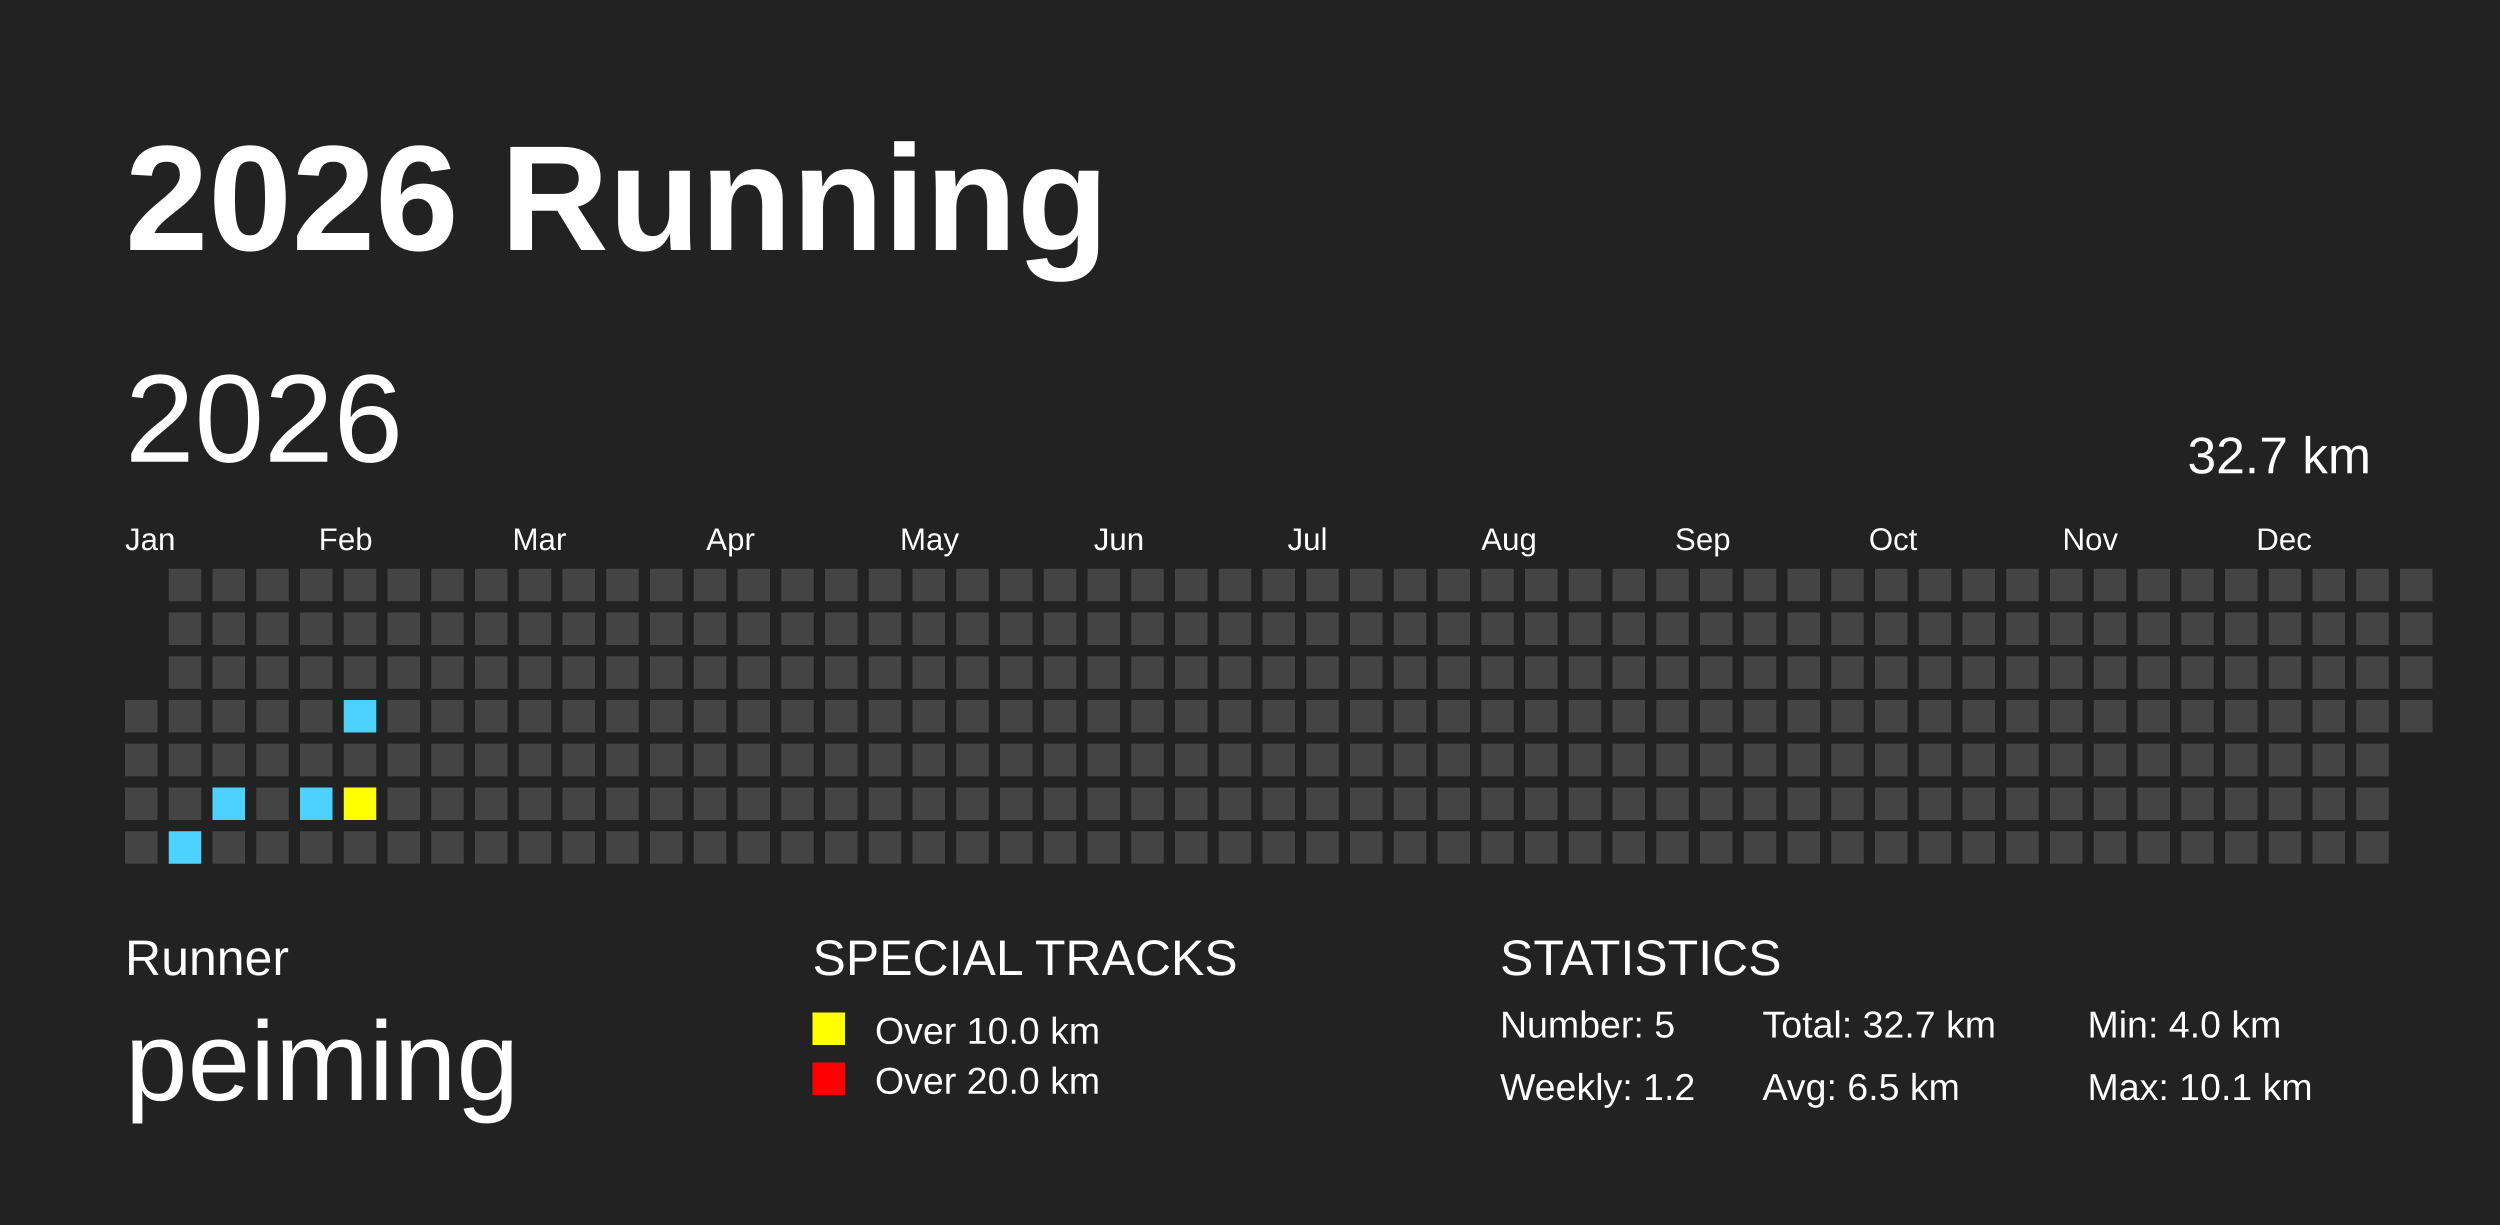
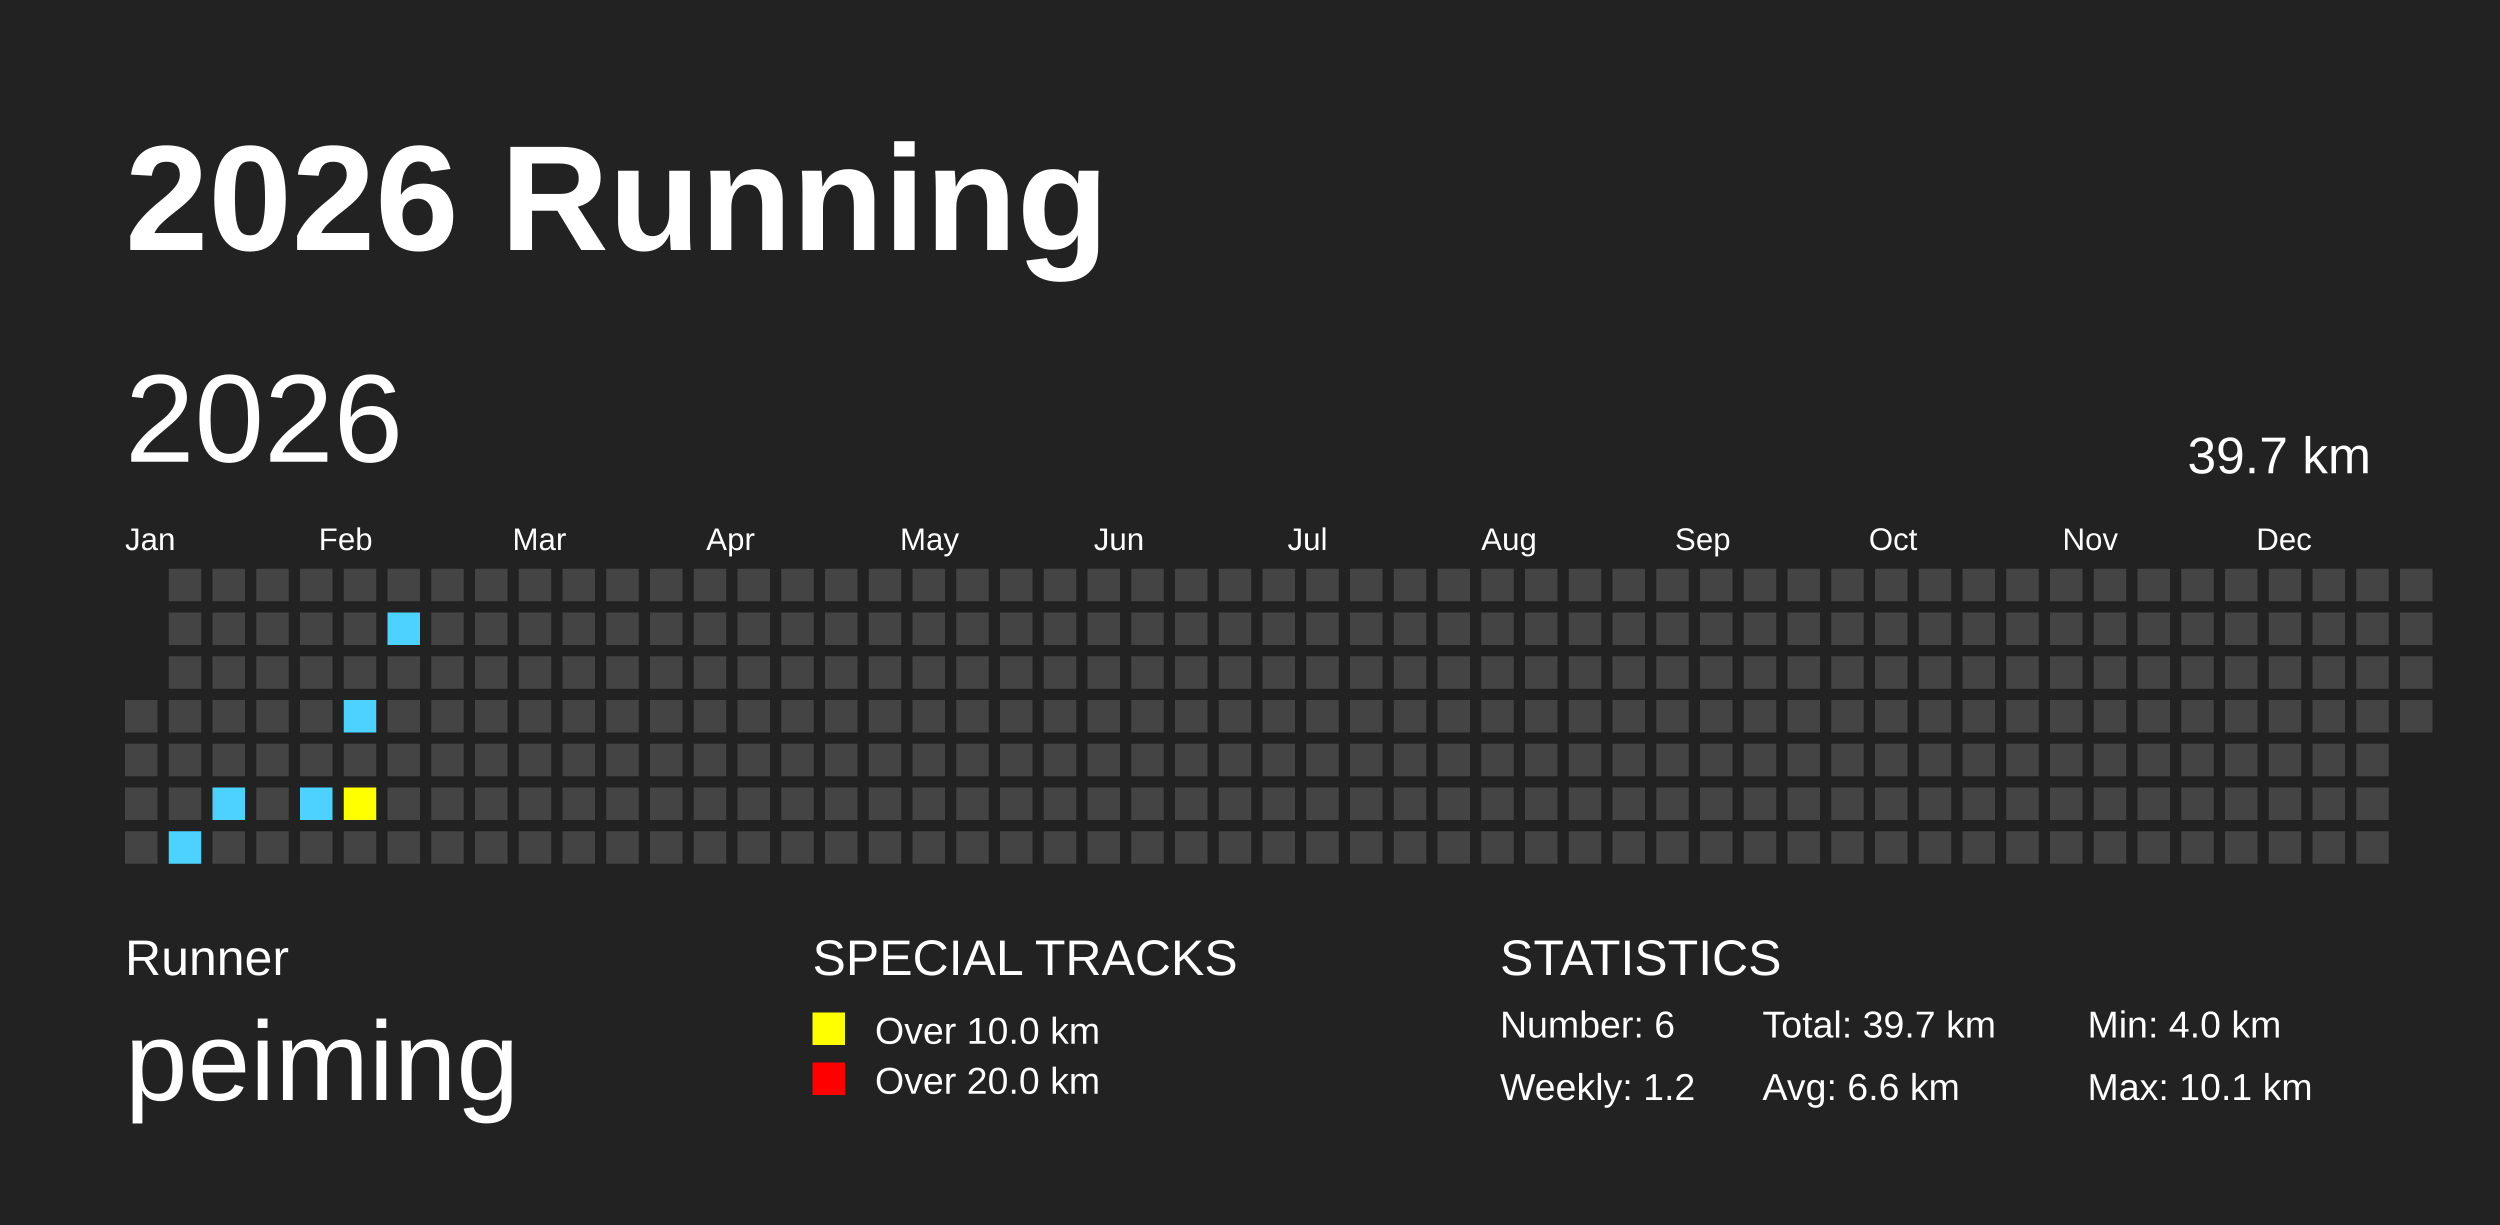
<svg xmlns="http://www.w3.org/2000/svg" baseProfile="full" height="98mm" version="1.1" viewBox="0,0,200,98" width="200mm">
  <defs />
  <rect fill="#222222" height="98" width="200" x="0" y="0" />
  <text fill="#FFFFFF" style="font-size:12px; font-family:Arial; font-weight:bold;" x="10" y="20">2026 Running</text>
  <text fill="#FFFFFF" style="font-size:4px; font-family:Arial" x="10" y="78">Runner</text>
  <text fill="#FFFFFF" style="font-size:9px; font-family:Arial" x="10" y="88">peiming</text>
  <text fill="#FFFFFF" style="font-size:4px; font-family:Arial" x="65" y="78">SPECIAL TRACKS</text>
  <rect fill="yellow" height="2.6" width="2.6" x="65" y="81" />
  <text fill="#FFFFFF" style="font-size:3px; font-family:Arial" x="70" y="83.5">Over 10.0 km</text>
  <rect fill="red" height="2.6" width="2.6" x="65" y="85" />
  <text fill="#FFFFFF" style="font-size:3px; font-family:Arial" x="70" y="87.5">Over 20.0 km</text>
  <text fill="#FFFFFF" style="font-size:4px; font-family:Arial" x="120" y="78">STATISTICS</text>
-   <text fill="#FFFFFF" style="font-size:3px; font-family:Arial" x="120" y="83">Number: 5</text>
+   <text fill="#FFFFFF" style="font-size:3px; font-family:Arial" x="120" y="83">Number: 6</text>
  <text fill="#FFFFFF" style="font-size:3px; font-family:Arial" x="120" y="88">Weekly: 1.2</text>
-   <text fill="#FFFFFF" style="font-size:3px; font-family:Arial" x="141" y="83">Total: 32.7 km</text>
-   <text fill="#FFFFFF" style="font-size:3px; font-family:Arial" x="141" y="88">Avg: 6.5 km</text>
+   <text fill="#FFFFFF" style="font-size:3px; font-family:Arial" x="141" y="83">Total: 39.7 km</text>
+   <text fill="#FFFFFF" style="font-size:3px; font-family:Arial" x="141" y="88">Avg: 6.6 km</text>
  <text fill="#FFFFFF" style="font-size:3px; font-family:Arial" x="167" y="83">Min: 4.0 km</text>
  <text fill="#FFFFFF" style="font-size:3px; font-family:Arial" x="167" y="88">Max: 10.1 km</text>
  <text dominant-baseline="hanging" fill="#FFFFFF" style="font-size:10.0px; font-family:Arial;" x="10" y="30">2026</text>
-   <text dominant-baseline="hanging" fill="#FFFFFF" style="font-size:4.125px; font-family:Arial;" x="175" y="35">32.7 km</text>
+   <text dominant-baseline="hanging" fill="#FFFFFF" style="font-size:4.125px; font-family:Arial;" x="175" y="35">39.7 km</text>
  <text fill="#FFFFFF" style="font-size:2.5px; font-family:Arial" x="10.0" y="44">Jan</text>
  <text fill="#FFFFFF" style="font-size:2.5px; font-family:Arial" x="25.5" y="44">Feb</text>
  <text fill="#FFFFFF" style="font-size:2.5px; font-family:Arial" x="41.0" y="44">Mar</text>
  <text fill="#FFFFFF" style="font-size:2.5px; font-family:Arial" x="56.5" y="44">Apr</text>
  <text fill="#FFFFFF" style="font-size:2.5px; font-family:Arial" x="72.0" y="44">May</text>
  <text fill="#FFFFFF" style="font-size:2.5px; font-family:Arial" x="87.5" y="44">Jun</text>
  <text fill="#FFFFFF" style="font-size:2.5px; font-family:Arial" x="103.0" y="44">Jul</text>
  <text fill="#FFFFFF" style="font-size:2.5px; font-family:Arial" x="118.5" y="44">Aug</text>
  <text fill="#FFFFFF" style="font-size:2.5px; font-family:Arial" x="134.0" y="44">Sep</text>
  <text fill="#FFFFFF" style="font-size:2.5px; font-family:Arial" x="149.5" y="44">Oct</text>
  <text fill="#FFFFFF" style="font-size:2.5px; font-family:Arial" x="165.0" y="44">Nov</text>
  <text fill="#FFFFFF" style="font-size:2.5px; font-family:Arial" x="180.5" y="44">Dec</text>
  <rect fill="#444444" height="2.6" width="2.6" x="10.0" y="56.0" />
  <rect fill="#444444" height="2.6" width="2.6" x="10.0" y="59.5" />
  <rect fill="#444444" height="2.6" width="2.6" x="10.0" y="63.0" />
  <rect fill="#444444" height="2.6" width="2.6" x="10.0" y="66.5" />
  <rect fill="#444444" height="2.6" width="2.6" x="13.5" y="45.5" />
  <rect fill="#444444" height="2.6" width="2.6" x="13.5" y="49.0" />
  <rect fill="#444444" height="2.6" width="2.6" x="13.5" y="52.5" />
  <rect fill="#444444" height="2.6" width="2.6" x="13.5" y="56.0" />
  <rect fill="#444444" height="2.6" width="2.6" x="13.5" y="59.5" />
  <rect fill="#444444" height="2.6" width="2.6" x="13.5" y="63.0" />
  <rect fill="#4DD2FF" height="2.6" width="2.6" x="13.5" y="66.5" />
  <rect fill="#444444" height="2.6" width="2.6" x="17.0" y="45.5" />
  <rect fill="#444444" height="2.6" width="2.6" x="17.0" y="49.0" />
  <rect fill="#444444" height="2.6" width="2.6" x="17.0" y="52.5" />
  <rect fill="#444444" height="2.6" width="2.6" x="17.0" y="56.0" />
  <rect fill="#444444" height="2.6" width="2.6" x="17.0" y="59.5" />
  <rect fill="#4DD2FF" height="2.6" width="2.6" x="17.0" y="63.0" />
  <rect fill="#444444" height="2.6" width="2.6" x="17.0" y="66.5" />
  <rect fill="#444444" height="2.6" width="2.6" x="20.5" y="45.5" />
  <rect fill="#444444" height="2.6" width="2.6" x="20.5" y="49.0" />
  <rect fill="#444444" height="2.6" width="2.6" x="20.5" y="52.5" />
  <rect fill="#444444" height="2.6" width="2.6" x="20.5" y="56.0" />
  <rect fill="#444444" height="2.6" width="2.6" x="20.5" y="59.5" />
  <rect fill="#444444" height="2.6" width="2.6" x="20.5" y="63.0" />
  <rect fill="#444444" height="2.6" width="2.6" x="20.5" y="66.5" />
  <rect fill="#444444" height="2.6" width="2.6" x="24.0" y="45.5" />
  <rect fill="#444444" height="2.6" width="2.6" x="24.0" y="49.0" />
  <rect fill="#444444" height="2.6" width="2.6" x="24.0" y="52.5" />
  <rect fill="#444444" height="2.6" width="2.6" x="24.0" y="56.0" />
  <rect fill="#444444" height="2.6" width="2.6" x="24.0" y="59.5" />
  <rect fill="#4DD2FF" height="2.6" width="2.6" x="24.0" y="63.0" />
  <rect fill="#444444" height="2.6" width="2.6" x="24.0" y="66.5" />
  <rect fill="#444444" height="2.6" width="2.6" x="27.5" y="45.5" />
  <rect fill="#444444" height="2.6" width="2.6" x="27.5" y="49.0" />
  <rect fill="#444444" height="2.6" width="2.6" x="27.5" y="52.5" />
  <rect fill="#4DD2FF" height="2.6" width="2.6" x="27.5" y="56.0" />
  <rect fill="#444444" height="2.6" width="2.6" x="27.5" y="59.5" />
  <rect fill="yellow" height="2.6" width="2.6" x="27.5" y="63.0" />
  <rect fill="#444444" height="2.6" width="2.6" x="27.5" y="66.5" />
  <rect fill="#444444" height="2.6" width="2.6" x="31.0" y="45.5" />
-   <rect fill="#444444" height="2.6" width="2.6" x="31.0" y="49.0" />
+   <rect fill="#4DD2FF" height="2.6" width="2.6" x="31.0" y="49.0" />
  <rect fill="#444444" height="2.6" width="2.6" x="31.0" y="52.5" />
  <rect fill="#444444" height="2.6" width="2.6" x="31.0" y="56.0" />
  <rect fill="#444444" height="2.6" width="2.6" x="31.0" y="59.5" />
  <rect fill="#444444" height="2.6" width="2.6" x="31.0" y="63.0" />
  <rect fill="#444444" height="2.6" width="2.6" x="31.0" y="66.5" />
  <rect fill="#444444" height="2.6" width="2.6" x="34.5" y="45.5" />
  <rect fill="#444444" height="2.6" width="2.6" x="34.5" y="49.0" />
  <rect fill="#444444" height="2.6" width="2.6" x="34.5" y="52.5" />
  <rect fill="#444444" height="2.6" width="2.6" x="34.5" y="56.0" />
  <rect fill="#444444" height="2.6" width="2.6" x="34.5" y="59.5" />
  <rect fill="#444444" height="2.6" width="2.6" x="34.5" y="63.0" />
  <rect fill="#444444" height="2.6" width="2.6" x="34.5" y="66.5" />
  <rect fill="#444444" height="2.6" width="2.6" x="38.0" y="45.5" />
  <rect fill="#444444" height="2.6" width="2.6" x="38.0" y="49.0" />
  <rect fill="#444444" height="2.6" width="2.6" x="38.0" y="52.5" />
  <rect fill="#444444" height="2.6" width="2.6" x="38.0" y="56.0" />
  <rect fill="#444444" height="2.6" width="2.6" x="38.0" y="59.5" />
  <rect fill="#444444" height="2.6" width="2.6" x="38.0" y="63.0" />
  <rect fill="#444444" height="2.6" width="2.6" x="38.0" y="66.5" />
  <rect fill="#444444" height="2.6" width="2.6" x="41.5" y="45.5" />
  <rect fill="#444444" height="2.6" width="2.6" x="41.5" y="49.0" />
  <rect fill="#444444" height="2.6" width="2.6" x="41.5" y="52.5" />
  <rect fill="#444444" height="2.6" width="2.6" x="41.5" y="56.0" />
  <rect fill="#444444" height="2.6" width="2.6" x="41.5" y="59.5" />
  <rect fill="#444444" height="2.6" width="2.6" x="41.5" y="63.0" />
  <rect fill="#444444" height="2.6" width="2.6" x="41.5" y="66.5" />
  <rect fill="#444444" height="2.6" width="2.6" x="45.0" y="45.5" />
  <rect fill="#444444" height="2.6" width="2.6" x="45.0" y="49.0" />
  <rect fill="#444444" height="2.6" width="2.6" x="45.0" y="52.5" />
  <rect fill="#444444" height="2.6" width="2.6" x="45.0" y="56.0" />
  <rect fill="#444444" height="2.6" width="2.6" x="45.0" y="59.5" />
  <rect fill="#444444" height="2.6" width="2.6" x="45.0" y="63.0" />
  <rect fill="#444444" height="2.6" width="2.6" x="45.0" y="66.5" />
  <rect fill="#444444" height="2.6" width="2.6" x="48.5" y="45.5" />
  <rect fill="#444444" height="2.6" width="2.6" x="48.5" y="49.0" />
  <rect fill="#444444" height="2.6" width="2.6" x="48.5" y="52.5" />
  <rect fill="#444444" height="2.6" width="2.6" x="48.5" y="56.0" />
  <rect fill="#444444" height="2.6" width="2.6" x="48.5" y="59.5" />
  <rect fill="#444444" height="2.6" width="2.6" x="48.5" y="63.0" />
  <rect fill="#444444" height="2.6" width="2.6" x="48.5" y="66.5" />
  <rect fill="#444444" height="2.6" width="2.6" x="52.0" y="45.5" />
  <rect fill="#444444" height="2.6" width="2.6" x="52.0" y="49.0" />
  <rect fill="#444444" height="2.6" width="2.6" x="52.0" y="52.5" />
  <rect fill="#444444" height="2.6" width="2.6" x="52.0" y="56.0" />
  <rect fill="#444444" height="2.6" width="2.6" x="52.0" y="59.5" />
  <rect fill="#444444" height="2.6" width="2.6" x="52.0" y="63.0" />
  <rect fill="#444444" height="2.6" width="2.6" x="52.0" y="66.5" />
  <rect fill="#444444" height="2.6" width="2.6" x="55.5" y="45.5" />
  <rect fill="#444444" height="2.6" width="2.6" x="55.5" y="49.0" />
  <rect fill="#444444" height="2.6" width="2.6" x="55.5" y="52.5" />
  <rect fill="#444444" height="2.6" width="2.6" x="55.5" y="56.0" />
  <rect fill="#444444" height="2.6" width="2.6" x="55.5" y="59.5" />
  <rect fill="#444444" height="2.6" width="2.6" x="55.5" y="63.0" />
  <rect fill="#444444" height="2.6" width="2.6" x="55.5" y="66.5" />
  <rect fill="#444444" height="2.6" width="2.6" x="59.0" y="45.5" />
  <rect fill="#444444" height="2.6" width="2.6" x="59.0" y="49.0" />
  <rect fill="#444444" height="2.6" width="2.6" x="59.0" y="52.5" />
  <rect fill="#444444" height="2.6" width="2.6" x="59.0" y="56.0" />
  <rect fill="#444444" height="2.6" width="2.6" x="59.0" y="59.5" />
  <rect fill="#444444" height="2.6" width="2.6" x="59.0" y="63.0" />
  <rect fill="#444444" height="2.6" width="2.6" x="59.0" y="66.5" />
  <rect fill="#444444" height="2.6" width="2.6" x="62.5" y="45.5" />
  <rect fill="#444444" height="2.6" width="2.6" x="62.5" y="49.0" />
  <rect fill="#444444" height="2.6" width="2.6" x="62.5" y="52.5" />
  <rect fill="#444444" height="2.6" width="2.6" x="62.5" y="56.0" />
  <rect fill="#444444" height="2.6" width="2.6" x="62.5" y="59.5" />
  <rect fill="#444444" height="2.6" width="2.6" x="62.5" y="63.0" />
  <rect fill="#444444" height="2.6" width="2.6" x="62.5" y="66.5" />
  <rect fill="#444444" height="2.6" width="2.6" x="66.0" y="45.5" />
  <rect fill="#444444" height="2.6" width="2.6" x="66.0" y="49.0" />
  <rect fill="#444444" height="2.6" width="2.6" x="66.0" y="52.5" />
  <rect fill="#444444" height="2.6" width="2.6" x="66.0" y="56.0" />
  <rect fill="#444444" height="2.6" width="2.6" x="66.0" y="59.5" />
  <rect fill="#444444" height="2.6" width="2.6" x="66.0" y="63.0" />
  <rect fill="#444444" height="2.6" width="2.6" x="66.0" y="66.5" />
  <rect fill="#444444" height="2.6" width="2.6" x="69.5" y="45.5" />
  <rect fill="#444444" height="2.6" width="2.6" x="69.5" y="49.0" />
  <rect fill="#444444" height="2.6" width="2.6" x="69.5" y="52.5" />
  <rect fill="#444444" height="2.6" width="2.6" x="69.5" y="56.0" />
  <rect fill="#444444" height="2.6" width="2.6" x="69.5" y="59.5" />
  <rect fill="#444444" height="2.6" width="2.6" x="69.5" y="63.0" />
  <rect fill="#444444" height="2.6" width="2.6" x="69.5" y="66.5" />
  <rect fill="#444444" height="2.6" width="2.6" x="73.0" y="45.5" />
  <rect fill="#444444" height="2.6" width="2.6" x="73.0" y="49.0" />
  <rect fill="#444444" height="2.6" width="2.6" x="73.0" y="52.5" />
  <rect fill="#444444" height="2.6" width="2.6" x="73.0" y="56.0" />
  <rect fill="#444444" height="2.6" width="2.6" x="73.0" y="59.5" />
  <rect fill="#444444" height="2.6" width="2.6" x="73.0" y="63.0" />
  <rect fill="#444444" height="2.6" width="2.6" x="73.0" y="66.5" />
  <rect fill="#444444" height="2.6" width="2.6" x="76.5" y="45.5" />
  <rect fill="#444444" height="2.6" width="2.6" x="76.5" y="49.0" />
  <rect fill="#444444" height="2.6" width="2.6" x="76.5" y="52.5" />
  <rect fill="#444444" height="2.6" width="2.6" x="76.5" y="56.0" />
  <rect fill="#444444" height="2.6" width="2.6" x="76.5" y="59.5" />
  <rect fill="#444444" height="2.6" width="2.6" x="76.5" y="63.0" />
  <rect fill="#444444" height="2.6" width="2.6" x="76.5" y="66.5" />
  <rect fill="#444444" height="2.6" width="2.6" x="80.0" y="45.5" />
  <rect fill="#444444" height="2.6" width="2.6" x="80.0" y="49.0" />
  <rect fill="#444444" height="2.6" width="2.6" x="80.0" y="52.5" />
  <rect fill="#444444" height="2.6" width="2.6" x="80.0" y="56.0" />
  <rect fill="#444444" height="2.6" width="2.6" x="80.0" y="59.5" />
  <rect fill="#444444" height="2.6" width="2.6" x="80.0" y="63.0" />
  <rect fill="#444444" height="2.6" width="2.6" x="80.0" y="66.5" />
  <rect fill="#444444" height="2.6" width="2.6" x="83.5" y="45.5" />
  <rect fill="#444444" height="2.6" width="2.6" x="83.5" y="49.0" />
  <rect fill="#444444" height="2.6" width="2.6" x="83.5" y="52.5" />
  <rect fill="#444444" height="2.6" width="2.6" x="83.5" y="56.0" />
  <rect fill="#444444" height="2.6" width="2.6" x="83.5" y="59.5" />
  <rect fill="#444444" height="2.6" width="2.6" x="83.5" y="63.0" />
  <rect fill="#444444" height="2.6" width="2.6" x="83.5" y="66.5" />
  <rect fill="#444444" height="2.6" width="2.6" x="87.0" y="45.5" />
  <rect fill="#444444" height="2.6" width="2.6" x="87.0" y="49.0" />
  <rect fill="#444444" height="2.6" width="2.6" x="87.0" y="52.5" />
  <rect fill="#444444" height="2.6" width="2.6" x="87.0" y="56.0" />
  <rect fill="#444444" height="2.6" width="2.6" x="87.0" y="59.5" />
  <rect fill="#444444" height="2.6" width="2.6" x="87.0" y="63.0" />
  <rect fill="#444444" height="2.6" width="2.6" x="87.0" y="66.5" />
  <rect fill="#444444" height="2.6" width="2.6" x="90.5" y="45.5" />
  <rect fill="#444444" height="2.6" width="2.6" x="90.5" y="49.0" />
  <rect fill="#444444" height="2.6" width="2.6" x="90.5" y="52.5" />
  <rect fill="#444444" height="2.6" width="2.6" x="90.5" y="56.0" />
  <rect fill="#444444" height="2.6" width="2.6" x="90.5" y="59.5" />
  <rect fill="#444444" height="2.6" width="2.6" x="90.5" y="63.0" />
  <rect fill="#444444" height="2.6" width="2.6" x="90.5" y="66.5" />
  <rect fill="#444444" height="2.6" width="2.6" x="94.0" y="45.5" />
  <rect fill="#444444" height="2.6" width="2.6" x="94.0" y="49.0" />
  <rect fill="#444444" height="2.6" width="2.6" x="94.0" y="52.5" />
  <rect fill="#444444" height="2.6" width="2.6" x="94.0" y="56.0" />
  <rect fill="#444444" height="2.6" width="2.6" x="94.0" y="59.5" />
  <rect fill="#444444" height="2.6" width="2.6" x="94.0" y="63.0" />
  <rect fill="#444444" height="2.6" width="2.6" x="94.0" y="66.5" />
  <rect fill="#444444" height="2.6" width="2.6" x="97.5" y="45.5" />
  <rect fill="#444444" height="2.6" width="2.6" x="97.5" y="49.0" />
  <rect fill="#444444" height="2.6" width="2.6" x="97.5" y="52.5" />
  <rect fill="#444444" height="2.6" width="2.6" x="97.5" y="56.0" />
  <rect fill="#444444" height="2.6" width="2.6" x="97.5" y="59.5" />
  <rect fill="#444444" height="2.6" width="2.6" x="97.5" y="63.0" />
  <rect fill="#444444" height="2.6" width="2.6" x="97.5" y="66.5" />
  <rect fill="#444444" height="2.6" width="2.6" x="101.0" y="45.5" />
  <rect fill="#444444" height="2.6" width="2.6" x="101.0" y="49.0" />
  <rect fill="#444444" height="2.6" width="2.6" x="101.0" y="52.5" />
  <rect fill="#444444" height="2.6" width="2.6" x="101.0" y="56.0" />
  <rect fill="#444444" height="2.6" width="2.6" x="101.0" y="59.5" />
  <rect fill="#444444" height="2.6" width="2.6" x="101.0" y="63.0" />
  <rect fill="#444444" height="2.6" width="2.6" x="101.0" y="66.5" />
  <rect fill="#444444" height="2.6" width="2.6" x="104.5" y="45.5" />
  <rect fill="#444444" height="2.6" width="2.6" x="104.5" y="49.0" />
  <rect fill="#444444" height="2.6" width="2.6" x="104.5" y="52.5" />
  <rect fill="#444444" height="2.6" width="2.6" x="104.5" y="56.0" />
  <rect fill="#444444" height="2.6" width="2.6" x="104.5" y="59.5" />
  <rect fill="#444444" height="2.6" width="2.6" x="104.5" y="63.0" />
  <rect fill="#444444" height="2.6" width="2.6" x="104.5" y="66.5" />
  <rect fill="#444444" height="2.6" width="2.6" x="108.0" y="45.5" />
  <rect fill="#444444" height="2.6" width="2.6" x="108.0" y="49.0" />
  <rect fill="#444444" height="2.6" width="2.6" x="108.0" y="52.5" />
  <rect fill="#444444" height="2.6" width="2.6" x="108.0" y="56.0" />
  <rect fill="#444444" height="2.6" width="2.6" x="108.0" y="59.5" />
  <rect fill="#444444" height="2.6" width="2.6" x="108.0" y="63.0" />
  <rect fill="#444444" height="2.6" width="2.6" x="108.0" y="66.5" />
  <rect fill="#444444" height="2.6" width="2.6" x="111.5" y="45.5" />
  <rect fill="#444444" height="2.6" width="2.6" x="111.5" y="49.0" />
  <rect fill="#444444" height="2.6" width="2.6" x="111.5" y="52.5" />
  <rect fill="#444444" height="2.6" width="2.6" x="111.5" y="56.0" />
  <rect fill="#444444" height="2.6" width="2.6" x="111.5" y="59.5" />
  <rect fill="#444444" height="2.6" width="2.6" x="111.5" y="63.0" />
  <rect fill="#444444" height="2.6" width="2.6" x="111.5" y="66.5" />
  <rect fill="#444444" height="2.6" width="2.6" x="115.0" y="45.5" />
  <rect fill="#444444" height="2.6" width="2.6" x="115.0" y="49.0" />
  <rect fill="#444444" height="2.6" width="2.6" x="115.0" y="52.5" />
  <rect fill="#444444" height="2.6" width="2.6" x="115.0" y="56.0" />
  <rect fill="#444444" height="2.6" width="2.6" x="115.0" y="59.5" />
  <rect fill="#444444" height="2.6" width="2.6" x="115.0" y="63.0" />
  <rect fill="#444444" height="2.6" width="2.6" x="115.0" y="66.5" />
  <rect fill="#444444" height="2.6" width="2.6" x="118.5" y="45.5" />
  <rect fill="#444444" height="2.6" width="2.6" x="118.5" y="49.0" />
  <rect fill="#444444" height="2.6" width="2.6" x="118.5" y="52.5" />
  <rect fill="#444444" height="2.6" width="2.6" x="118.5" y="56.0" />
  <rect fill="#444444" height="2.6" width="2.6" x="118.5" y="59.5" />
  <rect fill="#444444" height="2.6" width="2.6" x="118.5" y="63.0" />
  <rect fill="#444444" height="2.6" width="2.6" x="118.5" y="66.5" />
  <rect fill="#444444" height="2.6" width="2.6" x="122.0" y="45.5" />
  <rect fill="#444444" height="2.6" width="2.6" x="122.0" y="49.0" />
  <rect fill="#444444" height="2.6" width="2.6" x="122.0" y="52.5" />
  <rect fill="#444444" height="2.6" width="2.6" x="122.0" y="56.0" />
  <rect fill="#444444" height="2.6" width="2.6" x="122.0" y="59.5" />
  <rect fill="#444444" height="2.6" width="2.6" x="122.0" y="63.0" />
  <rect fill="#444444" height="2.6" width="2.6" x="122.0" y="66.5" />
  <rect fill="#444444" height="2.6" width="2.6" x="125.5" y="45.5" />
  <rect fill="#444444" height="2.6" width="2.6" x="125.5" y="49.0" />
  <rect fill="#444444" height="2.6" width="2.6" x="125.5" y="52.5" />
  <rect fill="#444444" height="2.6" width="2.6" x="125.5" y="56.0" />
  <rect fill="#444444" height="2.6" width="2.6" x="125.5" y="59.5" />
  <rect fill="#444444" height="2.6" width="2.6" x="125.5" y="63.0" />
  <rect fill="#444444" height="2.6" width="2.6" x="125.5" y="66.5" />
  <rect fill="#444444" height="2.6" width="2.6" x="129.0" y="45.5" />
  <rect fill="#444444" height="2.6" width="2.6" x="129.0" y="49.0" />
  <rect fill="#444444" height="2.6" width="2.6" x="129.0" y="52.5" />
  <rect fill="#444444" height="2.6" width="2.6" x="129.0" y="56.0" />
  <rect fill="#444444" height="2.6" width="2.6" x="129.0" y="59.5" />
  <rect fill="#444444" height="2.6" width="2.6" x="129.0" y="63.0" />
  <rect fill="#444444" height="2.6" width="2.6" x="129.0" y="66.5" />
  <rect fill="#444444" height="2.6" width="2.6" x="132.5" y="45.5" />
  <rect fill="#444444" height="2.6" width="2.6" x="132.5" y="49.0" />
  <rect fill="#444444" height="2.6" width="2.6" x="132.5" y="52.5" />
  <rect fill="#444444" height="2.6" width="2.6" x="132.5" y="56.0" />
  <rect fill="#444444" height="2.6" width="2.6" x="132.5" y="59.5" />
  <rect fill="#444444" height="2.6" width="2.6" x="132.5" y="63.0" />
  <rect fill="#444444" height="2.6" width="2.6" x="132.5" y="66.5" />
  <rect fill="#444444" height="2.6" width="2.6" x="136.0" y="45.5" />
  <rect fill="#444444" height="2.6" width="2.6" x="136.0" y="49.0" />
  <rect fill="#444444" height="2.6" width="2.6" x="136.0" y="52.5" />
  <rect fill="#444444" height="2.6" width="2.6" x="136.0" y="56.0" />
  <rect fill="#444444" height="2.6" width="2.6" x="136.0" y="59.5" />
  <rect fill="#444444" height="2.6" width="2.6" x="136.0" y="63.0" />
  <rect fill="#444444" height="2.6" width="2.6" x="136.0" y="66.5" />
  <rect fill="#444444" height="2.6" width="2.6" x="139.5" y="45.5" />
  <rect fill="#444444" height="2.6" width="2.6" x="139.5" y="49.0" />
  <rect fill="#444444" height="2.6" width="2.6" x="139.5" y="52.5" />
  <rect fill="#444444" height="2.6" width="2.6" x="139.5" y="56.0" />
  <rect fill="#444444" height="2.6" width="2.6" x="139.5" y="59.5" />
  <rect fill="#444444" height="2.6" width="2.6" x="139.5" y="63.0" />
  <rect fill="#444444" height="2.6" width="2.6" x="139.5" y="66.5" />
  <rect fill="#444444" height="2.6" width="2.6" x="143.0" y="45.5" />
  <rect fill="#444444" height="2.6" width="2.6" x="143.0" y="49.0" />
  <rect fill="#444444" height="2.6" width="2.6" x="143.0" y="52.5" />
  <rect fill="#444444" height="2.6" width="2.6" x="143.0" y="56.0" />
  <rect fill="#444444" height="2.6" width="2.6" x="143.0" y="59.5" />
  <rect fill="#444444" height="2.6" width="2.6" x="143.0" y="63.0" />
  <rect fill="#444444" height="2.6" width="2.6" x="143.0" y="66.5" />
  <rect fill="#444444" height="2.6" width="2.6" x="146.5" y="45.5" />
  <rect fill="#444444" height="2.6" width="2.6" x="146.5" y="49.0" />
  <rect fill="#444444" height="2.6" width="2.6" x="146.5" y="52.5" />
  <rect fill="#444444" height="2.6" width="2.6" x="146.5" y="56.0" />
  <rect fill="#444444" height="2.6" width="2.6" x="146.5" y="59.5" />
  <rect fill="#444444" height="2.6" width="2.6" x="146.5" y="63.0" />
  <rect fill="#444444" height="2.6" width="2.6" x="146.5" y="66.5" />
  <rect fill="#444444" height="2.6" width="2.6" x="150.0" y="45.5" />
  <rect fill="#444444" height="2.6" width="2.6" x="150.0" y="49.0" />
  <rect fill="#444444" height="2.6" width="2.6" x="150.0" y="52.5" />
  <rect fill="#444444" height="2.6" width="2.6" x="150.0" y="56.0" />
  <rect fill="#444444" height="2.6" width="2.6" x="150.0" y="59.5" />
  <rect fill="#444444" height="2.6" width="2.6" x="150.0" y="63.0" />
  <rect fill="#444444" height="2.6" width="2.6" x="150.0" y="66.5" />
  <rect fill="#444444" height="2.6" width="2.6" x="153.5" y="45.5" />
  <rect fill="#444444" height="2.6" width="2.6" x="153.5" y="49.0" />
  <rect fill="#444444" height="2.6" width="2.6" x="153.5" y="52.5" />
  <rect fill="#444444" height="2.6" width="2.6" x="153.5" y="56.0" />
  <rect fill="#444444" height="2.6" width="2.6" x="153.5" y="59.5" />
  <rect fill="#444444" height="2.6" width="2.6" x="153.5" y="63.0" />
  <rect fill="#444444" height="2.6" width="2.6" x="153.5" y="66.5" />
  <rect fill="#444444" height="2.6" width="2.6" x="157.0" y="45.5" />
  <rect fill="#444444" height="2.6" width="2.6" x="157.0" y="49.0" />
  <rect fill="#444444" height="2.6" width="2.6" x="157.0" y="52.5" />
  <rect fill="#444444" height="2.6" width="2.6" x="157.0" y="56.0" />
  <rect fill="#444444" height="2.6" width="2.6" x="157.0" y="59.5" />
  <rect fill="#444444" height="2.6" width="2.6" x="157.0" y="63.0" />
  <rect fill="#444444" height="2.6" width="2.6" x="157.0" y="66.5" />
  <rect fill="#444444" height="2.6" width="2.6" x="160.5" y="45.5" />
  <rect fill="#444444" height="2.6" width="2.6" x="160.5" y="49.0" />
  <rect fill="#444444" height="2.6" width="2.6" x="160.5" y="52.5" />
  <rect fill="#444444" height="2.6" width="2.6" x="160.5" y="56.0" />
  <rect fill="#444444" height="2.6" width="2.6" x="160.5" y="59.5" />
  <rect fill="#444444" height="2.6" width="2.6" x="160.5" y="63.0" />
  <rect fill="#444444" height="2.6" width="2.6" x="160.5" y="66.5" />
  <rect fill="#444444" height="2.6" width="2.6" x="164.0" y="45.5" />
  <rect fill="#444444" height="2.6" width="2.6" x="164.0" y="49.0" />
  <rect fill="#444444" height="2.6" width="2.6" x="164.0" y="52.5" />
  <rect fill="#444444" height="2.6" width="2.6" x="164.0" y="56.0" />
  <rect fill="#444444" height="2.6" width="2.6" x="164.0" y="59.5" />
  <rect fill="#444444" height="2.6" width="2.6" x="164.0" y="63.0" />
  <rect fill="#444444" height="2.6" width="2.6" x="164.0" y="66.5" />
  <rect fill="#444444" height="2.6" width="2.6" x="167.5" y="45.5" />
  <rect fill="#444444" height="2.6" width="2.6" x="167.5" y="49.0" />
  <rect fill="#444444" height="2.6" width="2.6" x="167.5" y="52.5" />
  <rect fill="#444444" height="2.6" width="2.6" x="167.5" y="56.0" />
  <rect fill="#444444" height="2.6" width="2.6" x="167.5" y="59.5" />
  <rect fill="#444444" height="2.6" width="2.6" x="167.5" y="63.0" />
  <rect fill="#444444" height="2.6" width="2.6" x="167.5" y="66.5" />
  <rect fill="#444444" height="2.6" width="2.6" x="171.0" y="45.5" />
  <rect fill="#444444" height="2.6" width="2.6" x="171.0" y="49.0" />
  <rect fill="#444444" height="2.6" width="2.6" x="171.0" y="52.5" />
  <rect fill="#444444" height="2.6" width="2.6" x="171.0" y="56.0" />
  <rect fill="#444444" height="2.6" width="2.6" x="171.0" y="59.5" />
  <rect fill="#444444" height="2.6" width="2.6" x="171.0" y="63.0" />
  <rect fill="#444444" height="2.6" width="2.6" x="171.0" y="66.5" />
  <rect fill="#444444" height="2.6" width="2.6" x="174.5" y="45.5" />
  <rect fill="#444444" height="2.6" width="2.6" x="174.5" y="49.0" />
  <rect fill="#444444" height="2.6" width="2.6" x="174.5" y="52.5" />
  <rect fill="#444444" height="2.6" width="2.6" x="174.5" y="56.0" />
  <rect fill="#444444" height="2.6" width="2.6" x="174.5" y="59.5" />
  <rect fill="#444444" height="2.6" width="2.6" x="174.5" y="63.0" />
  <rect fill="#444444" height="2.6" width="2.6" x="174.5" y="66.5" />
  <rect fill="#444444" height="2.6" width="2.6" x="178.0" y="45.5" />
  <rect fill="#444444" height="2.6" width="2.6" x="178.0" y="49.0" />
  <rect fill="#444444" height="2.6" width="2.6" x="178.0" y="52.5" />
  <rect fill="#444444" height="2.6" width="2.6" x="178.0" y="56.0" />
  <rect fill="#444444" height="2.6" width="2.6" x="178.0" y="59.5" />
  <rect fill="#444444" height="2.6" width="2.6" x="178.0" y="63.0" />
  <rect fill="#444444" height="2.6" width="2.6" x="178.0" y="66.5" />
  <rect fill="#444444" height="2.6" width="2.6" x="181.5" y="45.5" />
  <rect fill="#444444" height="2.6" width="2.6" x="181.5" y="49.0" />
  <rect fill="#444444" height="2.6" width="2.6" x="181.5" y="52.5" />
  <rect fill="#444444" height="2.6" width="2.6" x="181.5" y="56.0" />
  <rect fill="#444444" height="2.6" width="2.6" x="181.5" y="59.5" />
  <rect fill="#444444" height="2.6" width="2.6" x="181.5" y="63.0" />
  <rect fill="#444444" height="2.6" width="2.6" x="181.5" y="66.5" />
  <rect fill="#444444" height="2.6" width="2.6" x="185.0" y="45.5" />
  <rect fill="#444444" height="2.6" width="2.6" x="185.0" y="49.0" />
  <rect fill="#444444" height="2.6" width="2.6" x="185.0" y="52.5" />
  <rect fill="#444444" height="2.6" width="2.6" x="185.0" y="56.0" />
  <rect fill="#444444" height="2.6" width="2.6" x="185.0" y="59.5" />
  <rect fill="#444444" height="2.6" width="2.6" x="185.0" y="63.0" />
  <rect fill="#444444" height="2.6" width="2.6" x="185.0" y="66.5" />
  <rect fill="#444444" height="2.6" width="2.6" x="188.5" y="45.5" />
  <rect fill="#444444" height="2.6" width="2.6" x="188.5" y="49.0" />
  <rect fill="#444444" height="2.6" width="2.6" x="188.5" y="52.5" />
  <rect fill="#444444" height="2.6" width="2.6" x="188.5" y="56.0" />
  <rect fill="#444444" height="2.6" width="2.6" x="188.5" y="59.5" />
  <rect fill="#444444" height="2.6" width="2.6" x="188.5" y="63.0" />
  <rect fill="#444444" height="2.6" width="2.6" x="188.5" y="66.5" />
  <rect fill="#444444" height="2.6" width="2.6" x="192.0" y="45.5" />
  <rect fill="#444444" height="2.6" width="2.6" x="192.0" y="49.0" />
  <rect fill="#444444" height="2.6" width="2.6" x="192.0" y="52.5" />
  <rect fill="#444444" height="2.6" width="2.6" x="192.0" y="56.0" />
</svg>
